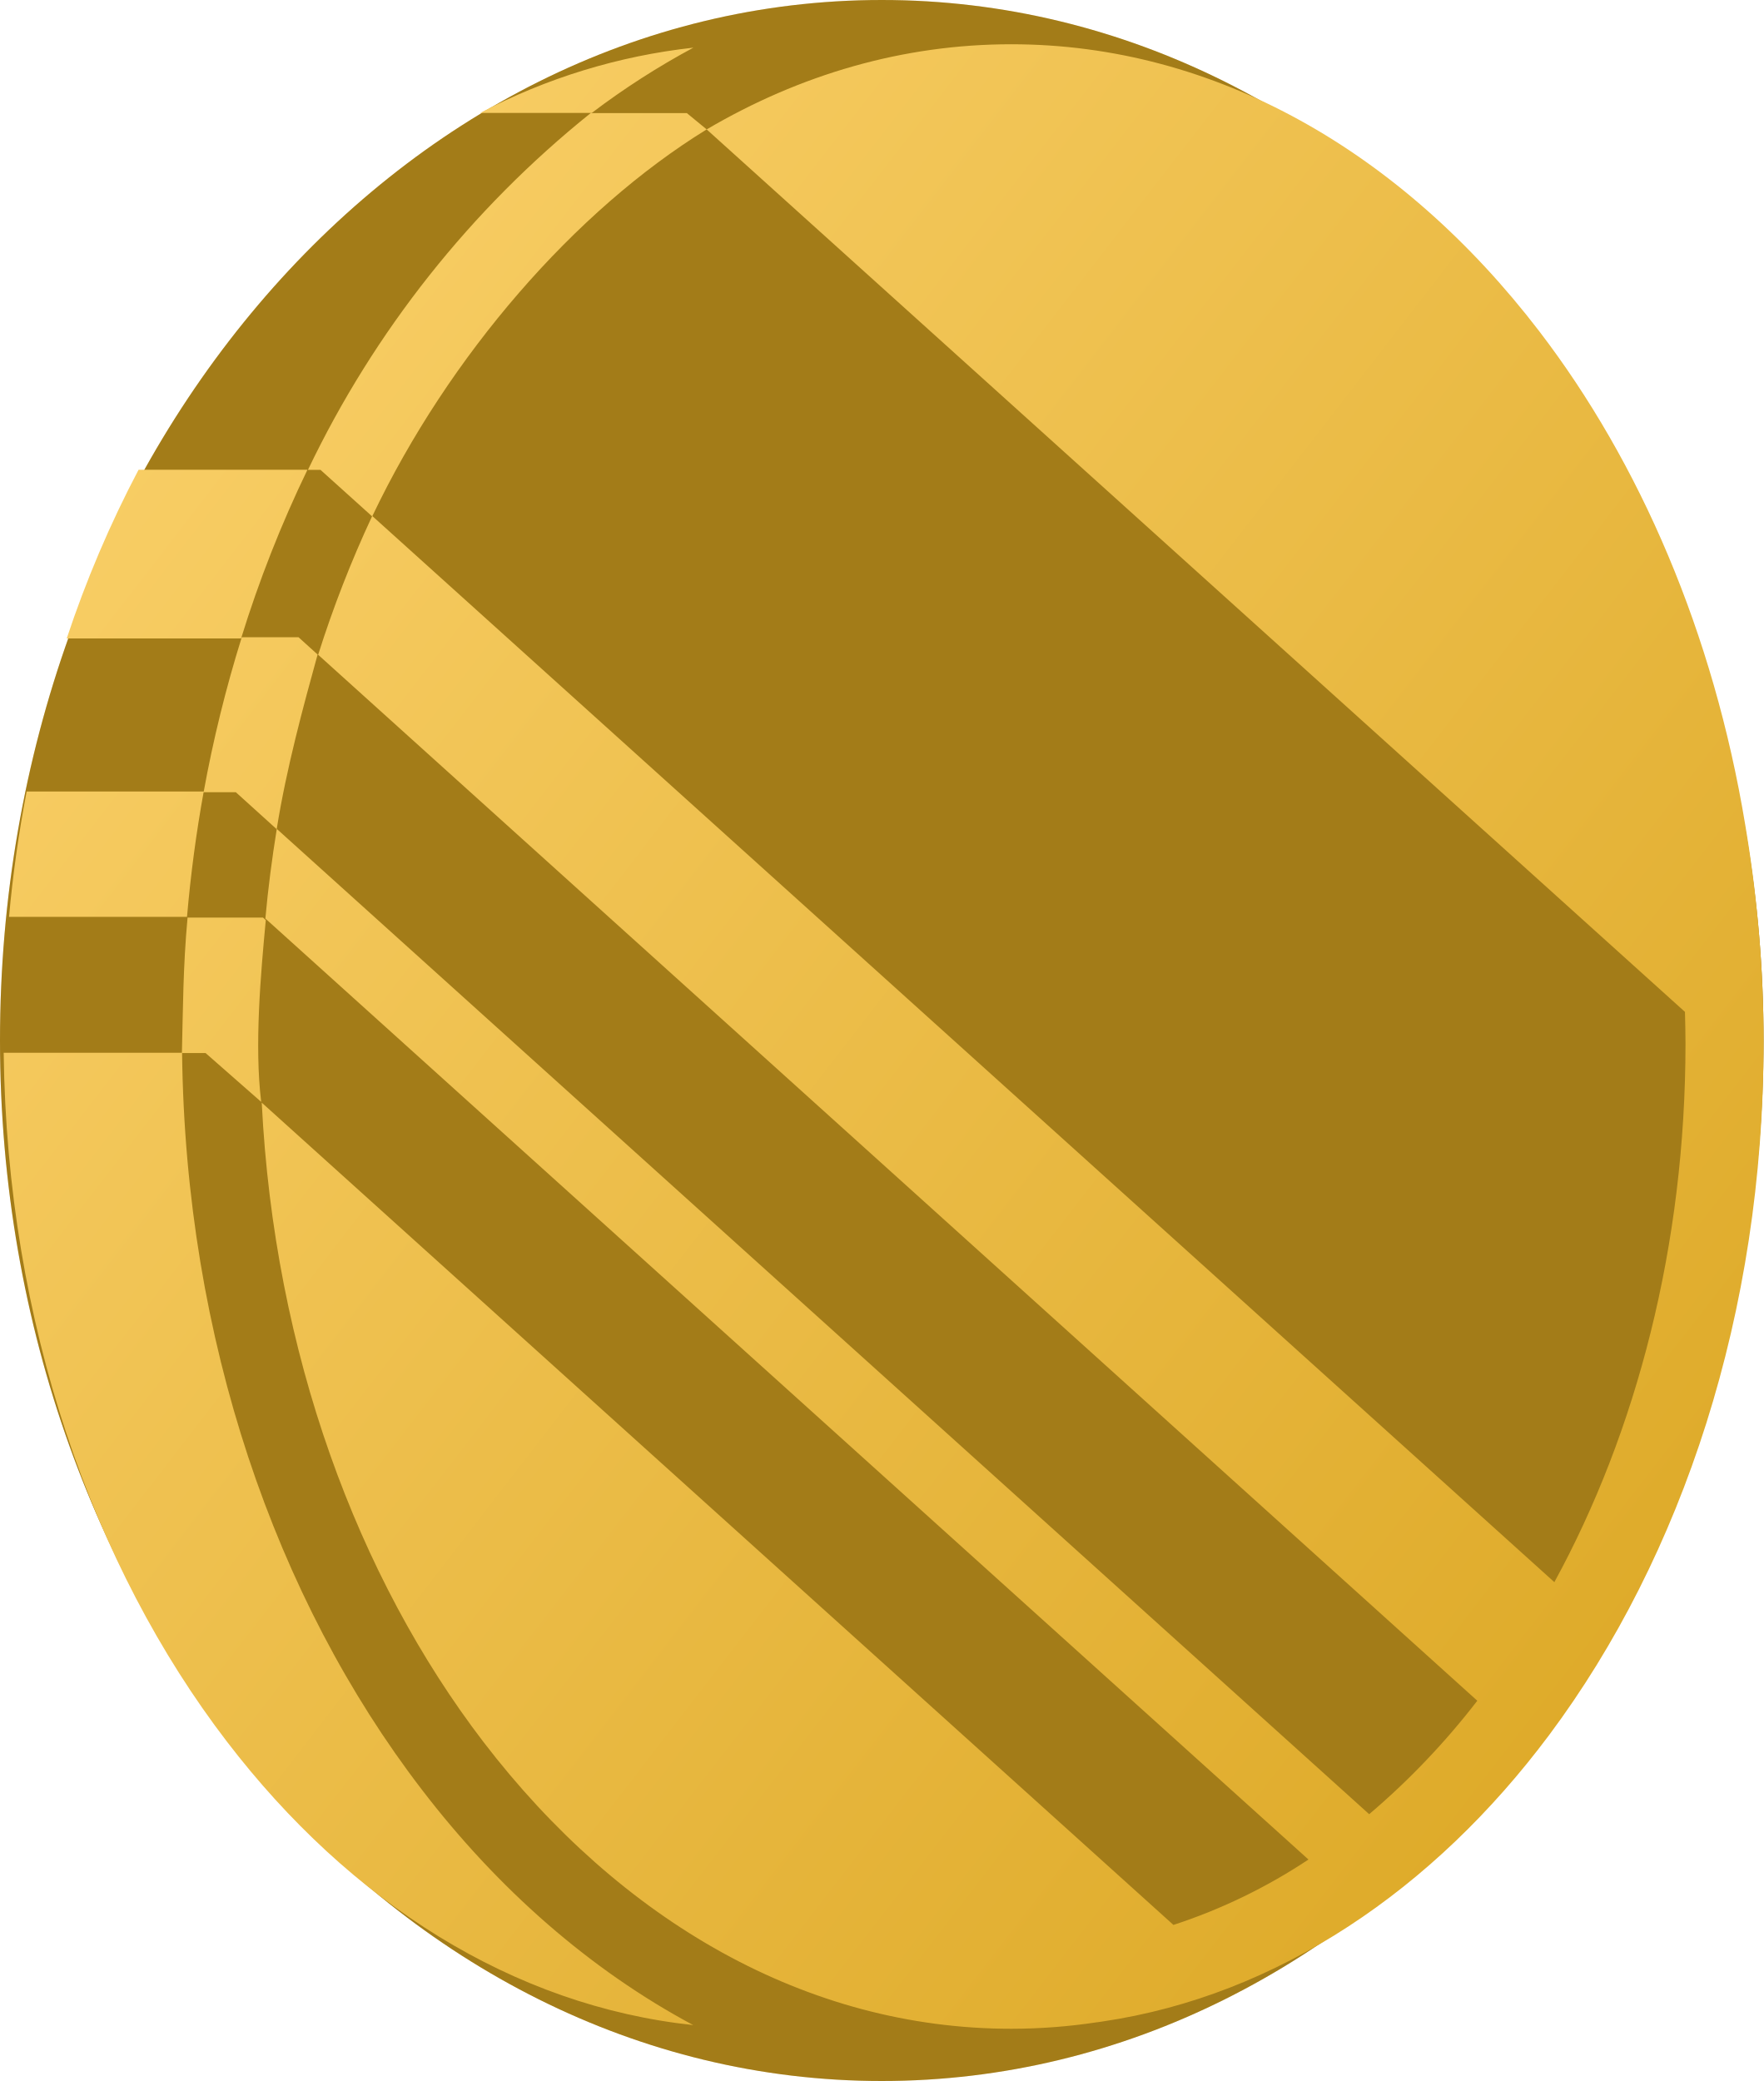
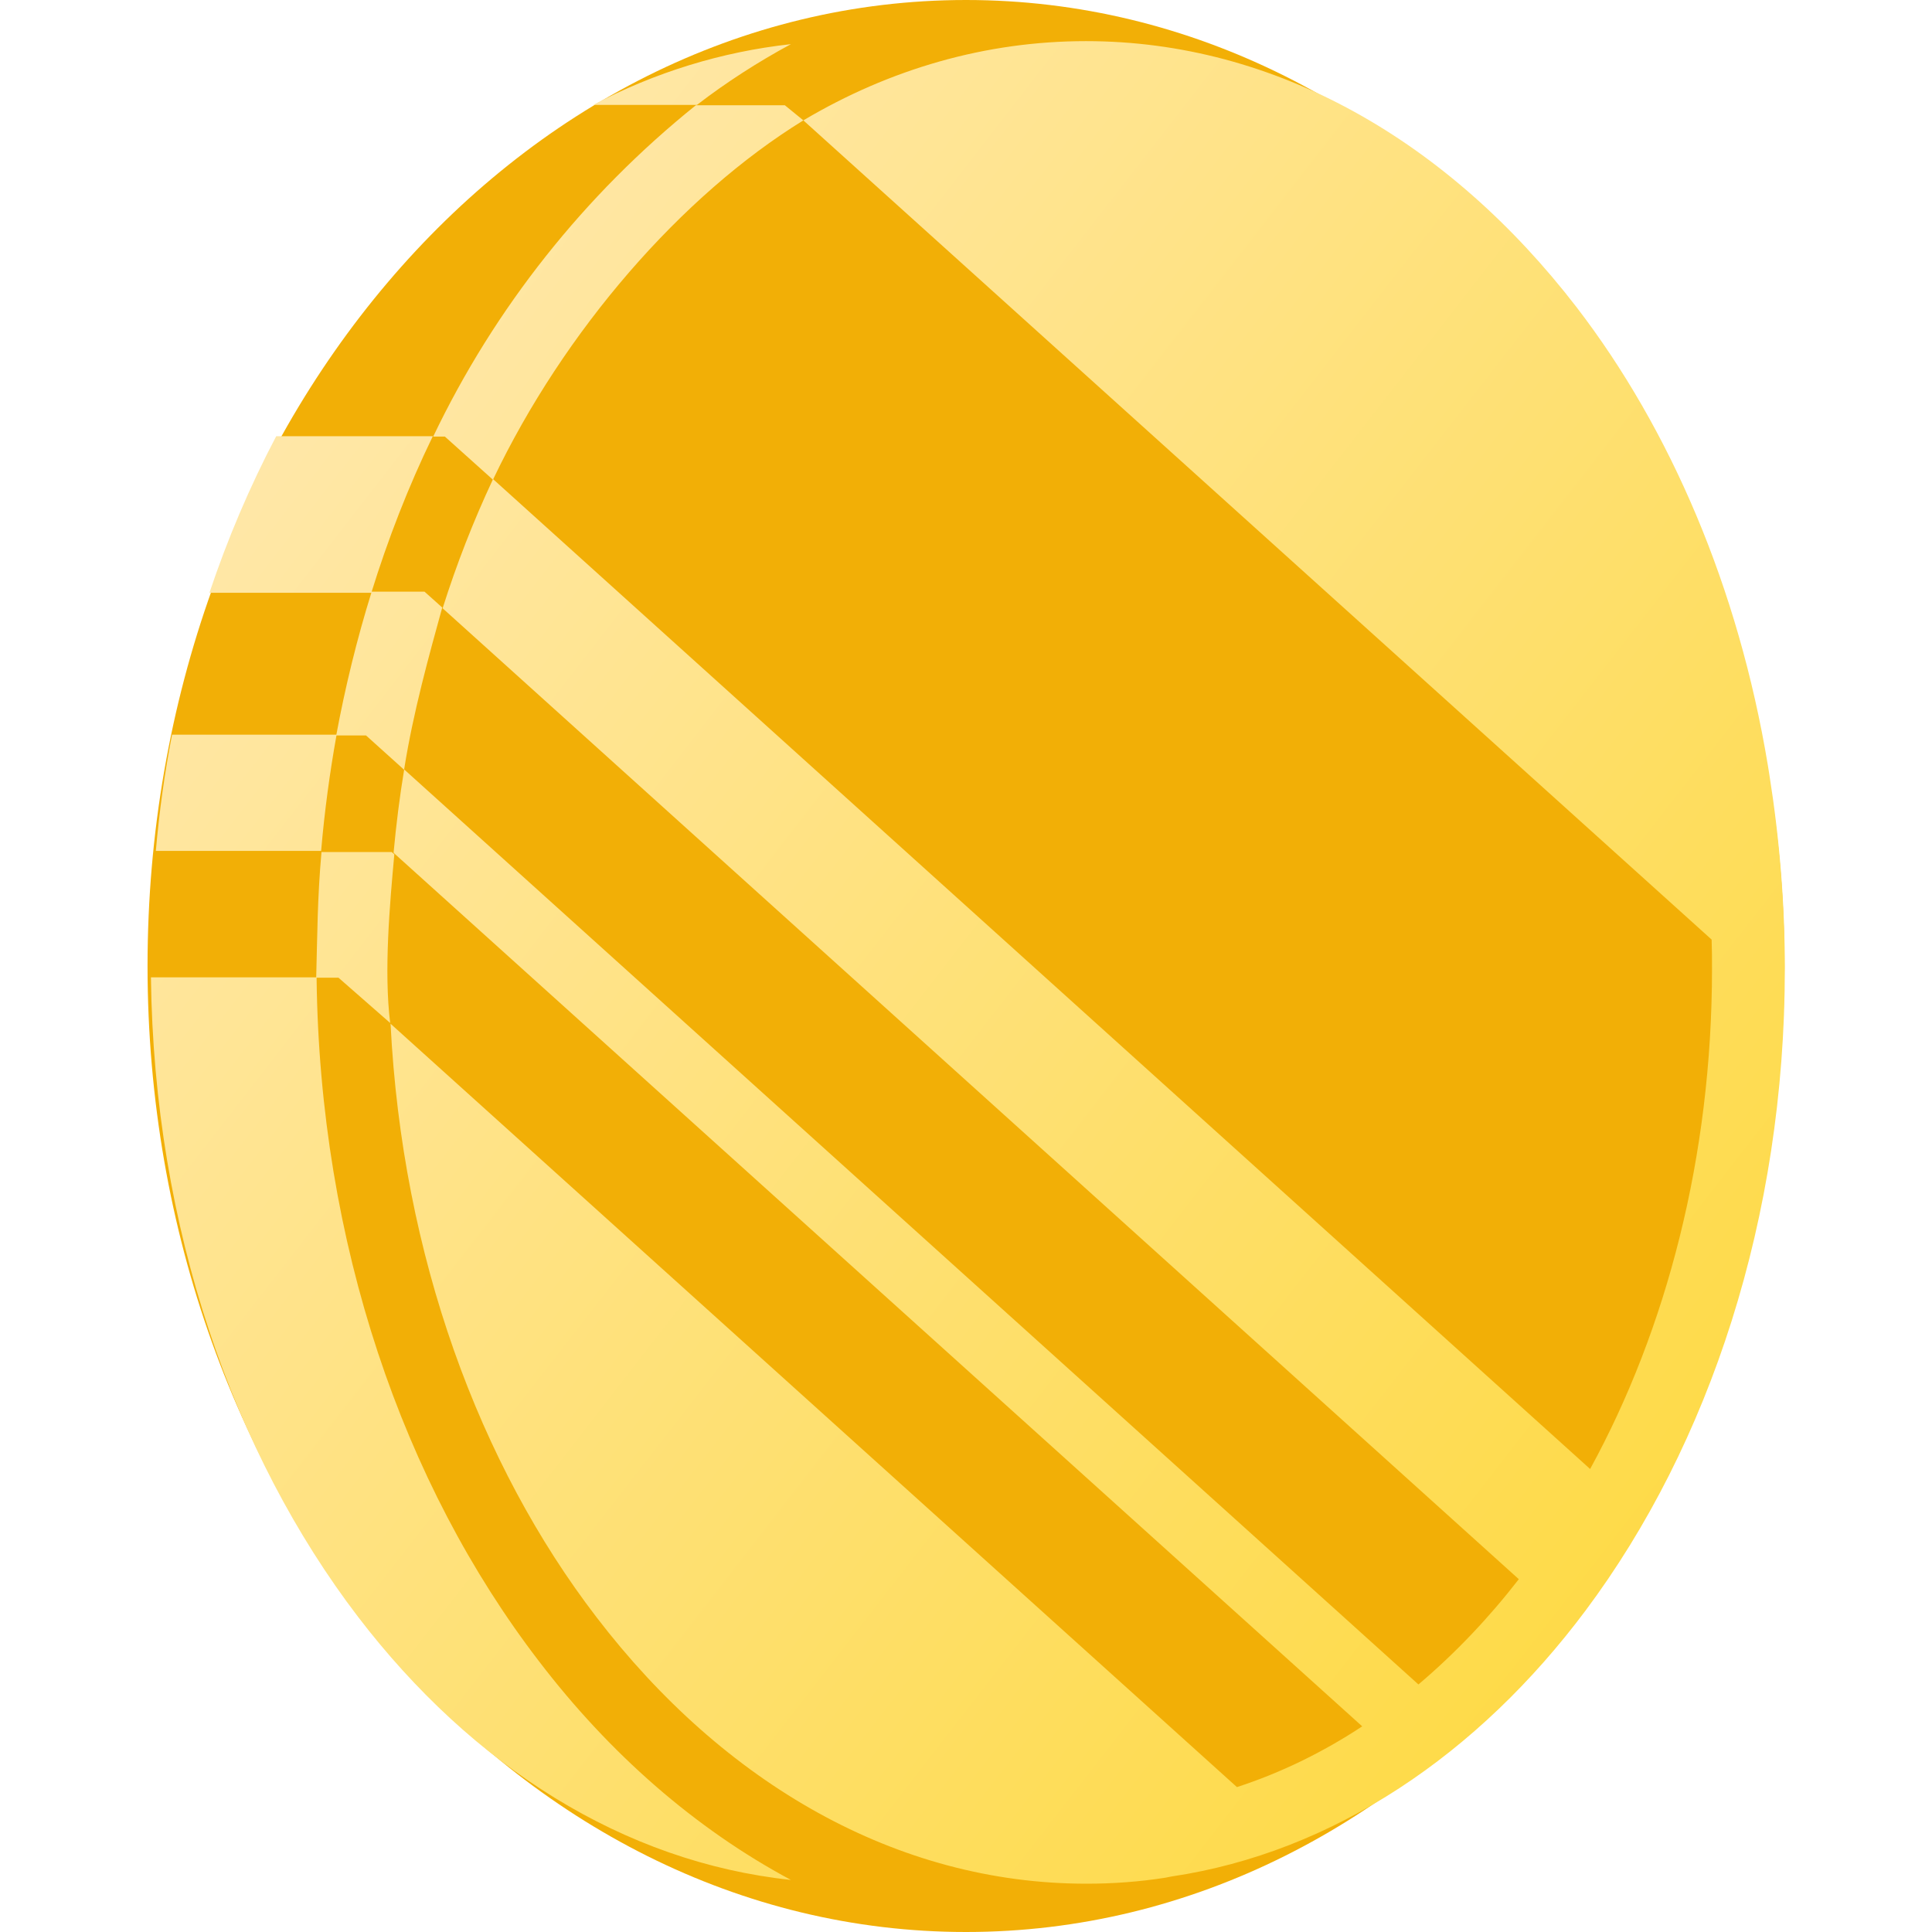
- <svg xmlns="http://www.w3.org/2000/svg" id="COINS" viewBox="0 0 422 498">
-   <defs>
-     <linearGradient id="linear-gradient" x1="-701.36" y1="796.38" x2="-700.3" y2="795.44" gradientTransform="matrix(421.13, 0, 0, -474.88, 295387, 378213.15)" gradientUnits="userSpaceOnUse">
-       <stop offset="0" stop-color="#fdd470" />
-       <stop offset="1" stop-color="#daa520" />
-     </linearGradient>
-   </defs>
-   <g id="coins-full">
-     <ellipse cx="211" cy="249" rx="211" ry="249" fill="#daa520" />
-     <ellipse cx="211" cy="249" rx="211" ry="249" opacity="0.25" />
-     <path d="M279.53,17.59c-25.88,0-50.53,7.24-72.87,20.38L440.75,249.15c.06,2.51.13,5,.13,7.57,0,48.37-11.77,93-31.38,128.9L126.66,130.5c18.28-38.37,48.53-73.17,80-92.53l-4.75-3.91h-23a244.92,244.92,0,0,0-67.66,85.38l3,0,12.34,11.12a271.47,271.47,0,0,0-12.9,33.13L391.06,414a179,179,0,0,1-25.87,27.15L103.78,205.35c2.37-14.76,6.39-29.4,9.78-41.72L109,159.5H95.41a309.56,309.56,0,0,0-9.13,37.09H94l9.78,8.85c-1.13,7-2.07,14.14-2.72,21.37L350.66,452a132.86,132.86,0,0,1-32.31,15.65L100.19,270.87c3,59.87,22.88,113.58,53.06,153,32.82,42.84,77.36,68.63,126.28,68.63a136.8,136.8,0,0,0,20.41-1.54l.5-.06,1-.15c41.91-6.2,79.22-31.58,106.81-68.54,31.9-42.74,51.31-101.14,51.31-165.46a309,309,0,0,0-4-50c-.13-.82-.26-1.63-.4-2.44-7.58-45.76-25.13-86.53-49.32-118.1C373,43.38,328.45,17.59,279.53,17.59Zm-76.09.82a143.21,143.21,0,0,0-51,15.62h26.72a185.34,185.34,0,0,1,24.31-15.62Zm-132.72,101a266.37,266.37,0,0,0-17.19,40.37H95.25a288.32,288.32,0,0,1,15.88-40.37Zm-26.78,77a301.67,301.67,0,0,0-4.22,30H82.31q1.32-15.28,4-30Zm38.5,30.19c-1.09,11.86-1.08,21.72-1.35,32.34H38.44c.8,64.64,21.26,122.89,53.44,164.87,29.49,38.5,68.46,63.2,111.56,67.81-24.67-13.2-46.75-32.57-65-56.43C103.47,389.62,81.93,327.53,81.13,259h5.62l13.31,11.69c-1.65-13.47-.11-30.62,1.1-43.5l-.66-.6H82.44Z" transform="translate(-37.56 -7)" fill="url(#linear-gradient)" />
-   </g>
+ <svg xmlns="http://www.w3.org/2000/svg" version="1.1" x="0px" y="0px" viewBox="0 0 512 512" enable-background="new 0 0 512 512" xml:space="preserve">
+   <ellipse id="base" fill="#F2AF06" cx="256" cy="256" rx="216.9" ry="256" />
+   <linearGradient id="shimmer_1_" gradientUnits="userSpaceOnUse" x1="-745.165" y1="-272.234" x2="-744.075" y2="-271.267" gradientTransform="matrix(421.13 0 0 474.88 313835.156 129300.797)">
+     <stop offset="0" style="stop-color:#FFEABB" />
+     <stop offset="1" style="stop-color:#FED838" />
+   </linearGradient>
+   <path id="shimmer" fill="url(#shimmer_1_)" d="M287.8,10.9c-26.6,0-52,7.4-74.9,21L453.6,249c0.1,2.6,0.1,5.1,0.1,7.8  c0,49.7-12.1,95.6-32.3,132.5L130.7,127c18.8-39.4,49.9-75.2,82.2-95.1l-4.9-4h-23.6c-29.5,23.7-53.3,53.7-69.6,87.8h3.1l12.7,11.4  c-5.2,11.1-9.6,22.4-13.3,34.1l285.2,257.3c-7.9,10.2-16.8,19.6-26.6,27.9L107.1,203.9c2.4-15.2,6.6-30.2,10.1-42.9l-4.7-4.2h-14  c-3.9,12.5-7,25.2-9.4,38.1h7.9l10.1,9.1c-1.2,7.2-2.1,14.5-2.8,22L361,457.5c-10.3,6.8-21.5,12.3-33.2,16.1L103.5,271.3  c3.1,61.6,23.5,116.8,54.6,157.3c33.7,44,79.5,70.6,129.8,70.6c7,0,14-0.5,21-1.6l0.5-0.1l1-0.2c43.1-6.4,81.4-32.5,109.8-70.5  c32.8-43.9,52.8-104,52.8-170.1c0-17.2-1.4-34.4-4.1-51.4c-0.1-0.8-0.3-1.7-0.4-2.5c-7.8-47-25.8-89-50.7-121.4  C383.9,37.4,338.1,10.9,287.8,10.9z M209.6,11.7c-18.3,2-36.1,7.5-52.4,16.1h27.5C192.5,21.8,200.9,16.4,209.6,11.7L209.6,11.7z   M73.2,115.6c-7,13.3-12.9,27.2-17.7,41.5h42.9c4.4-14.2,9.8-28.1,16.3-41.5H73.2z M45.6,194.7c-2,10.2-3.4,20.5-4.3,30.8h43.8  c0.9-10.5,2.3-20.8,4.1-30.8H45.6z M85.2,225.8c-1.1,12.2-1.1,22.3-1.4,33.2H40c0.8,66.5,21.9,126.3,54.9,169.5  c30.3,39.6,70.4,65,114.7,69.7c-25.4-13.6-48.1-33.5-66.8-58c-36-46.9-58.1-110.7-58.9-181.1h5.8l13.7,12  c-1.7-13.8-0.1-31.5,1.1-44.7l-0.7-0.6L85.2,225.8L85.2,225.8z" />
</svg>
